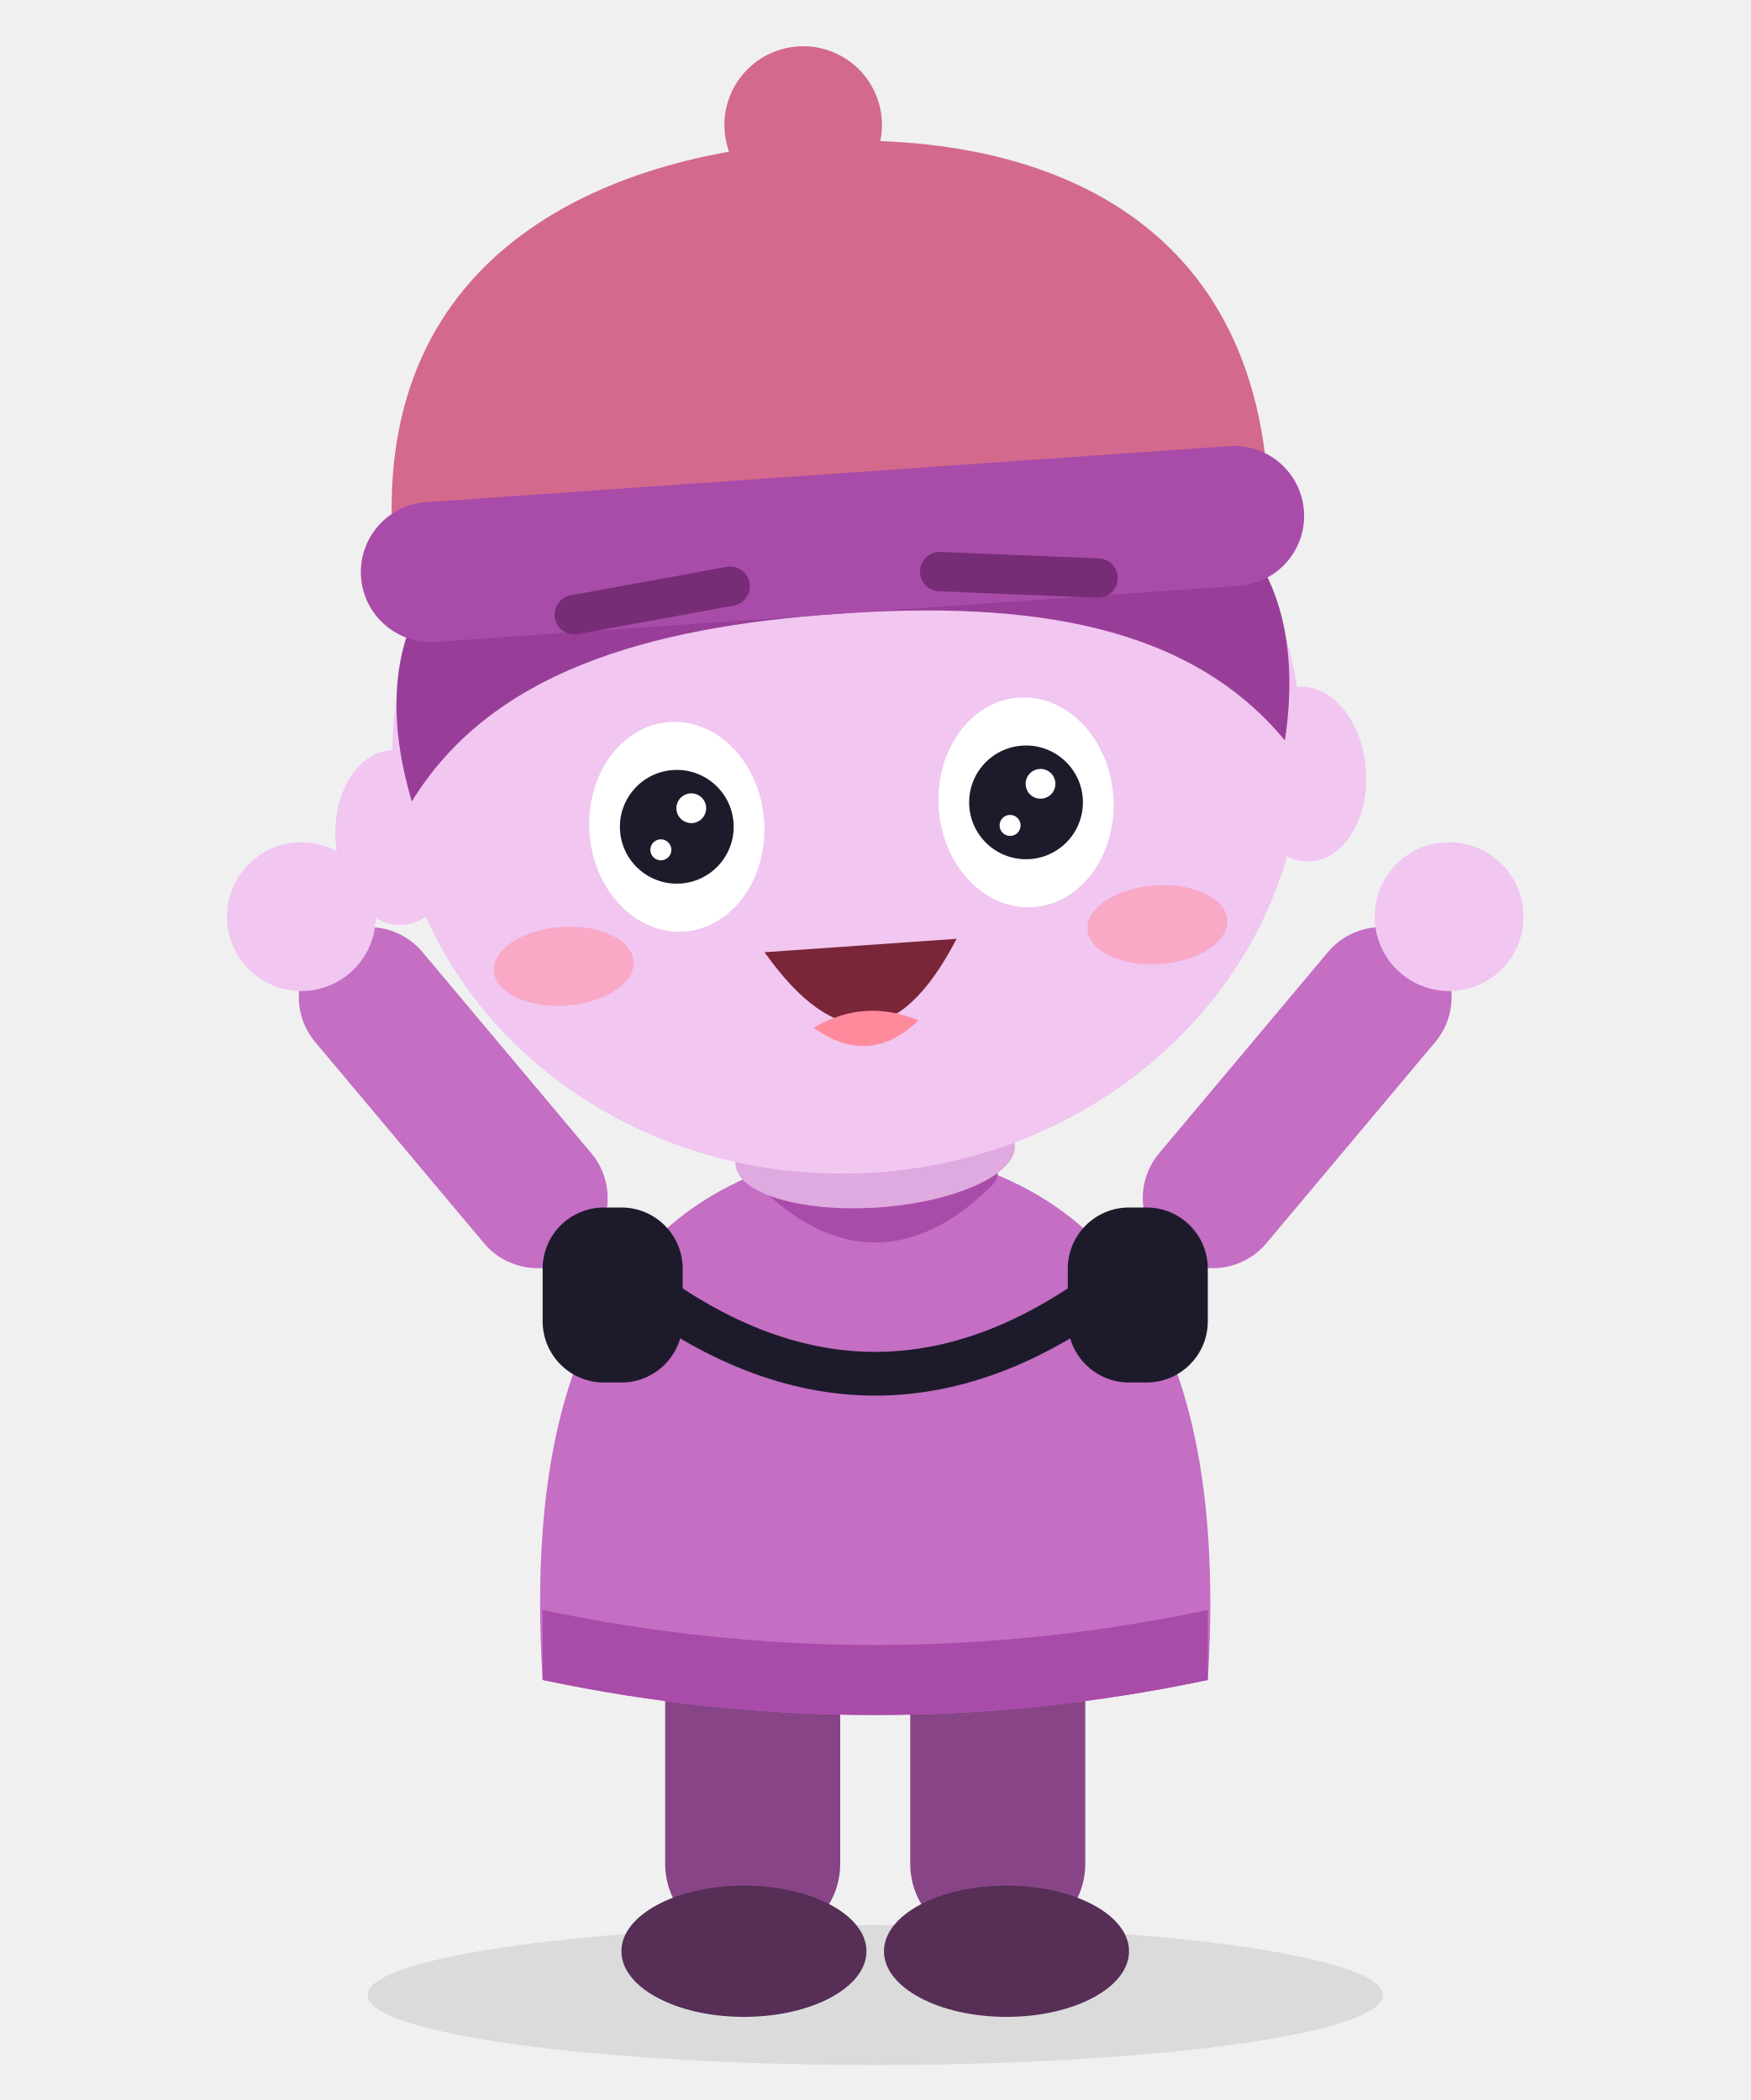
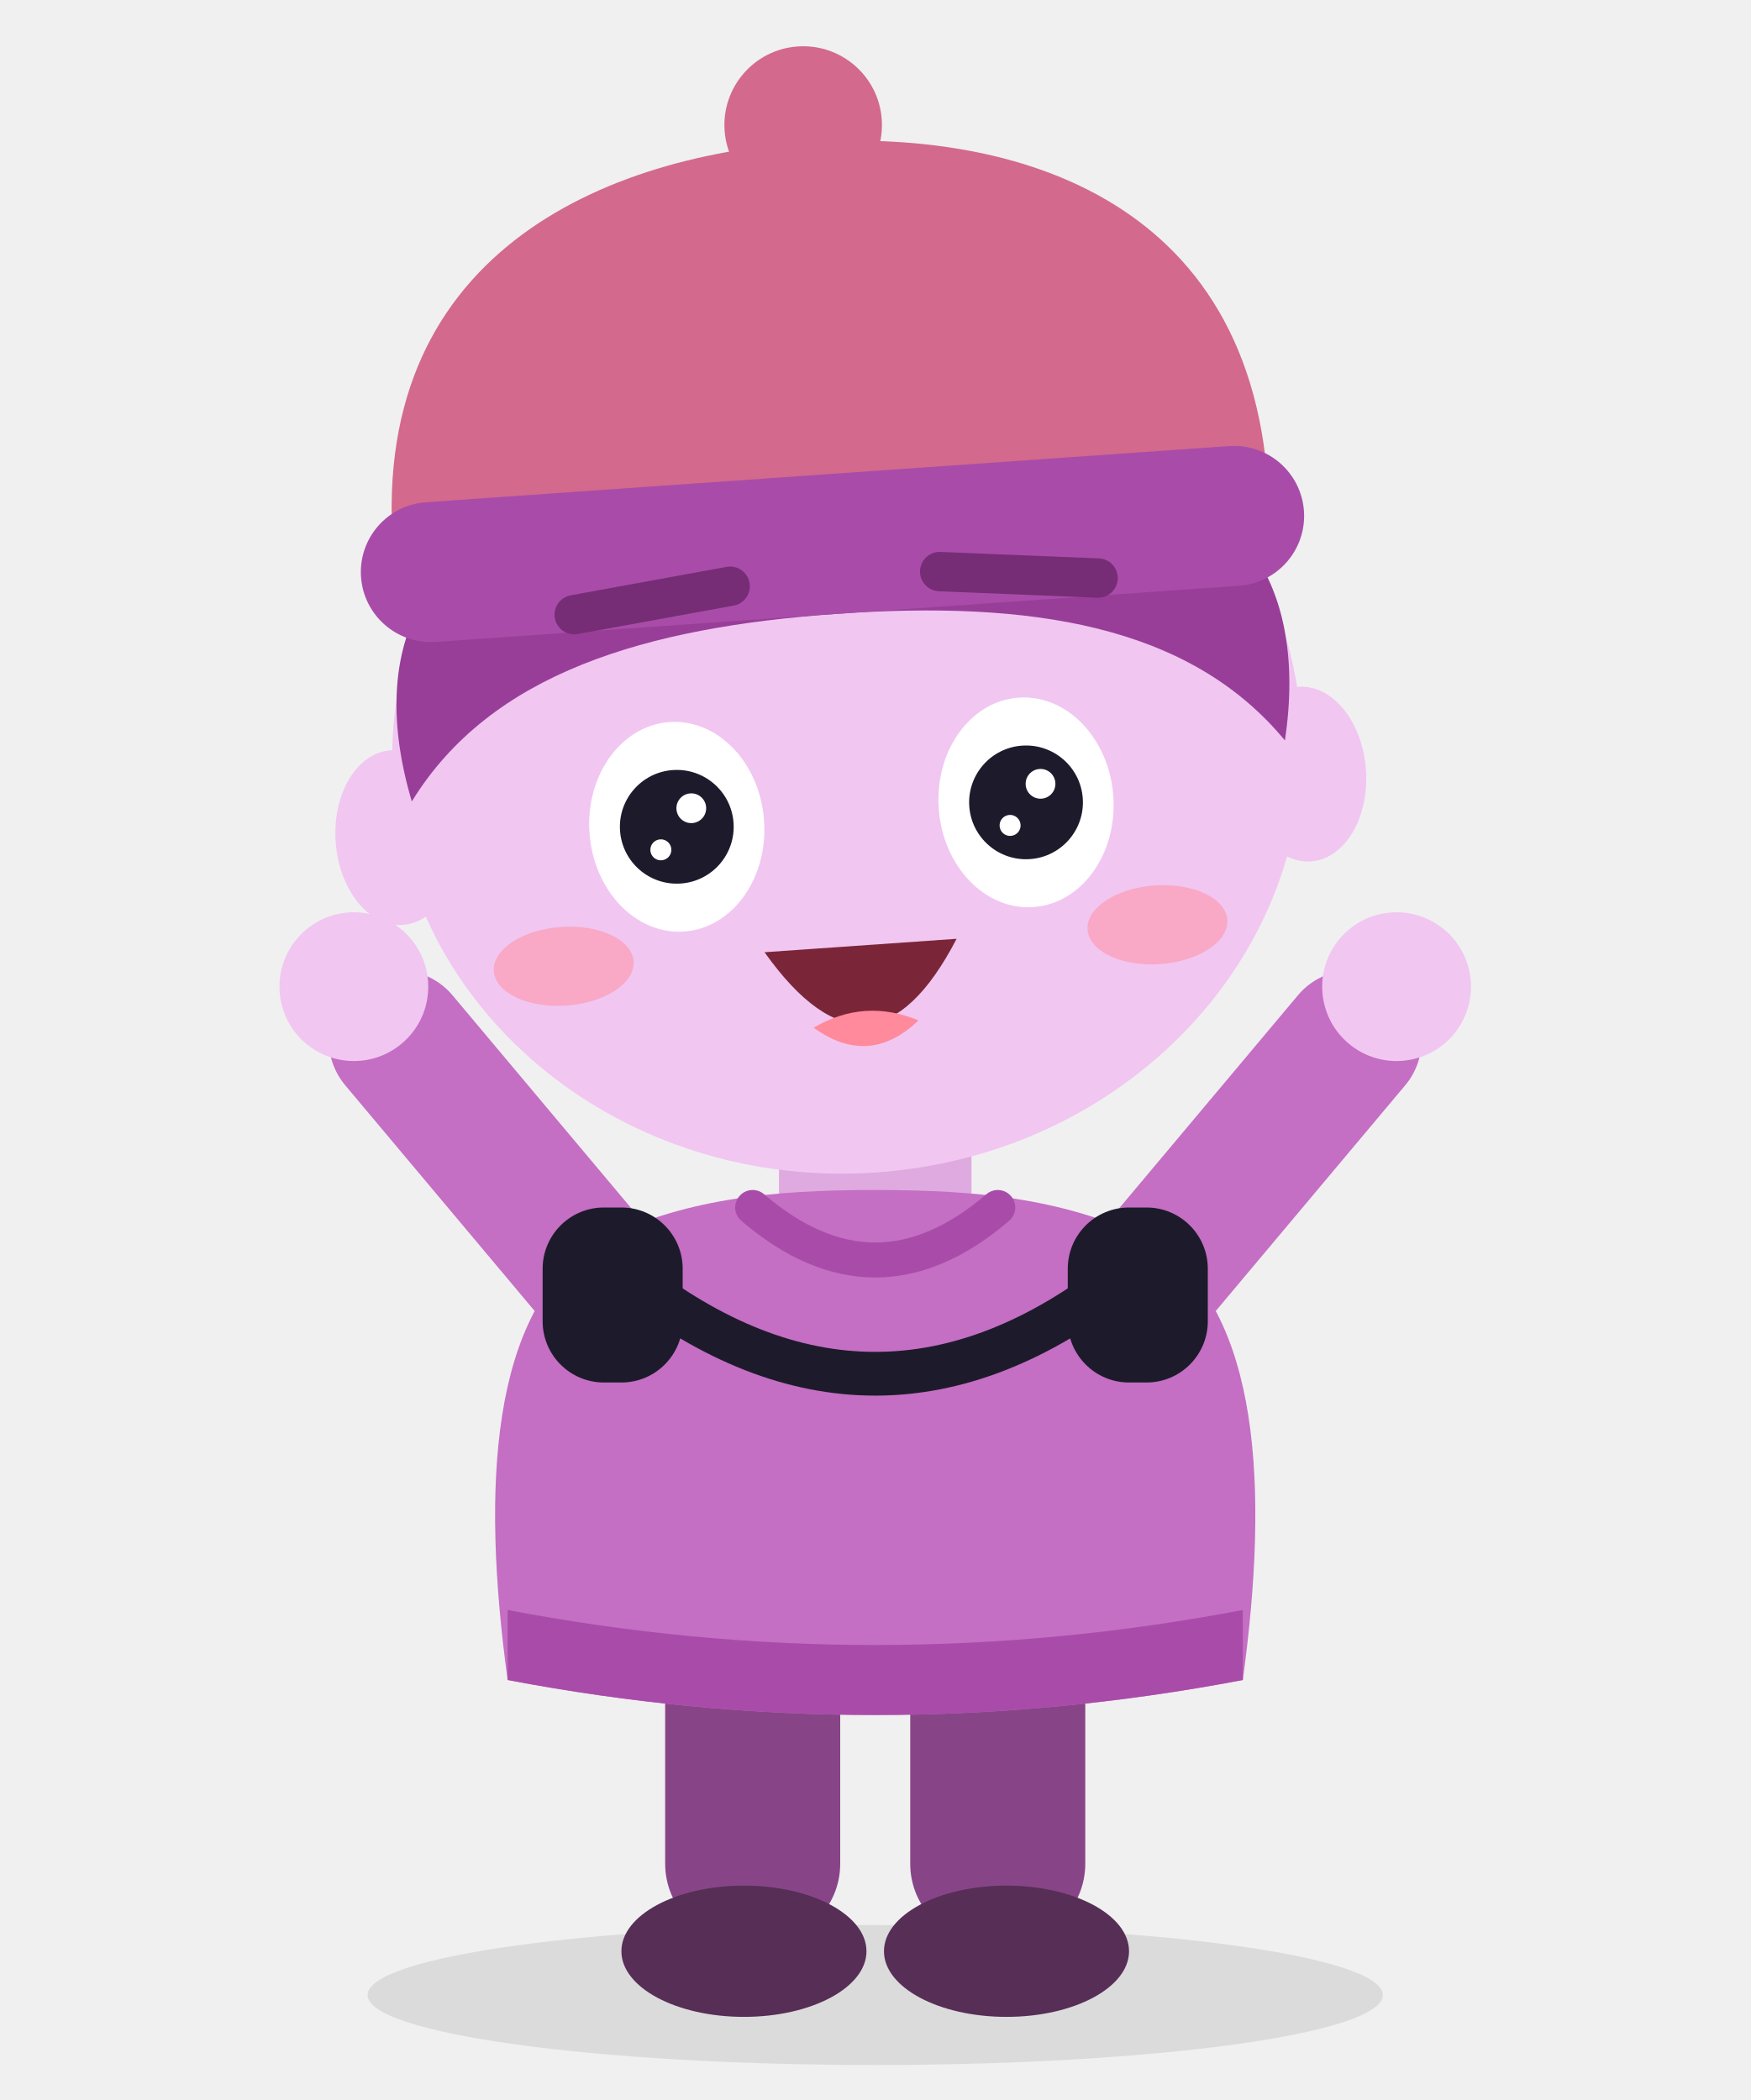
<svg xmlns="http://www.w3.org/2000/svg" viewBox="0 0 200 240" width="200" height="240" role="img" aria-label="Sofia, excited">
  <ellipse cx="100" cy="228" rx="58" ry="8" fill="#1d1b2b" opacity="0.10" />
-   <g transform="rotate(140 64 140)">
-     <rect x="56" y="136" width="16" height="46" rx="8" fill="#c46ec4" />
-     <circle cx="64" cy="186" r="8.5" fill="#f1c6f1" />
+   <g transform="rotate(140 70 148)">
+     <rect x="62" y="140" width="16" height="54" rx="8" fill="#c46ec4" />
+     <circle cx="70" cy="194" r="8.5" fill="#f1c6f1" />
  </g>
-   <g transform="rotate(-140 136 140)">
-     <rect x="128" y="136" width="16" height="46" rx="8" fill="#c46ec4" />
-     <circle cx="136" cy="186" r="8.5" fill="#f1c6f1" />
+   <g transform="rotate(-140 130 148)">
+     <rect x="122" y="140" width="16" height="54" rx="8" fill="#c46ec4" />
+     <circle cx="130" cy="194" r="8.5" fill="#f1c6f1" />
  </g>
  <rect x="76" y="184" width="20" height="38" rx="9" fill="#874587" />
  <rect x="104" y="184" width="20" height="38" rx="9" fill="#874587" />
  <ellipse cx="85" cy="223" rx="14" ry="7.5" fill="#562e56" />
  <ellipse cx="115" cy="223" rx="14" ry="7.5" fill="#562e56" />
-   <path d="M62,192 C60,160 68,134 100,131 C132,134 140,160 138,192 Q100,200 62,192 Z" fill="#c46ec4" />
-   <path d="M62,192 Q100,200 138,192 L138,184 Q100,192 62,184 Z" fill="#a94ca9" />
-   <path d="M88,134 Q100,146 112,134" fill="none" stroke="#a94ca9" stroke-width="4" stroke-linecap="round" />
+   <rect x="89" y="116" width="22" height="30" rx="10" fill="#dfaadf" />
+   <path d="M58,192 C55,170 56,150 68,142 C78,137 88,136 100,136 C112,136 122,137 132,142 C144,150 145,170 142,192 Q100,200 58,192 Z" fill="#c46ec4" />
+   <path d="M58,192 Q100,200 142,192 L142,184 Q100,192 58,184 Z" fill="#a94ca9" />
+   <path d="M86,138 Q100,150 114,138" fill="none" stroke="#a94ca9" stroke-width="4" stroke-linecap="round" />
  <path d="M72,146 Q100,168 128,146" fill="none" stroke="#1d1b2b" stroke-width="5" stroke-linecap="round" />
  <rect x="62" y="138" width="16" height="20" rx="7" fill="#1d1b2b" />
  <rect x="122" y="138" width="16" height="20" rx="7" fill="#1d1b2b" />
  <g transform="rotate(-4 100 132)">
-     <ellipse cx="100" cy="132" rx="16" ry="6" fill="#dfaadf" />
    <ellipse cx="100" cy="86" rx="52" ry="48" fill="#f1c6f1" />
    <ellipse cx="48" cy="92" rx="7" ry="10" fill="#f1c6f1" />
    <ellipse cx="152" cy="92" rx="7" ry="10" fill="#f1c6f1" />
    <path d="M50,88 C46,70 54,60 64,58 L136,58 C146,60 154,70 150,88 C140,74 122,70 100,70 C78,70 60,74 50,88 Z" fill="#983e98" />
    <path d="M50,62 C48,26 76,16 100,16 C124,16 152,26 150,62 Z" fill="#d3698c" />
    <rect x="46" y="54" width="108" height="16" rx="8" fill="#a94ca9" />
    <circle cx="100" cy="14" r="9" fill="#d3698c" />
    <ellipse cx="80" cy="93" rx="10" ry="12" fill="#ffffff" />
    <circle cx="80" cy="93" r="6.5" fill="#1d1b2b" />
    <circle cx="81.8" cy="91" r="1.7" fill="#ffffff" />
    <circle cx="78" cy="95.5" r="1.2" fill="#ffffff" />
    <ellipse cx="120" cy="93" rx="10" ry="12" fill="#ffffff" />
    <circle cx="120" cy="93" r="6.5" fill="#1d1b2b" />
    <circle cx="121.8" cy="91" r="1.7" fill="#ffffff" />
    <circle cx="118" cy="95.5" r="1.2" fill="#ffffff" />
    <path d="M70,68 L88,66" stroke="#762d76" stroke-width="4.5" stroke-linecap="round" />
    <path d="M112,66 L130,68" stroke="#762d76" stroke-width="4.5" stroke-linecap="round" />
    <path d="M89,108 Q100,126 111,108 Z" fill="#7a2638" />
    <path d="M94,117 Q100,122 106,117 Q100,114 94,117 Z" fill="#ff8a9b" />
    <ellipse cx="66" cy="108" rx="8" ry="4.5" fill="#ff8fa3" opacity="0.55" />
    <ellipse cx="134" cy="108" rx="8" ry="4.5" fill="#ff8fa3" opacity="0.55" />
  </g>
</svg>
